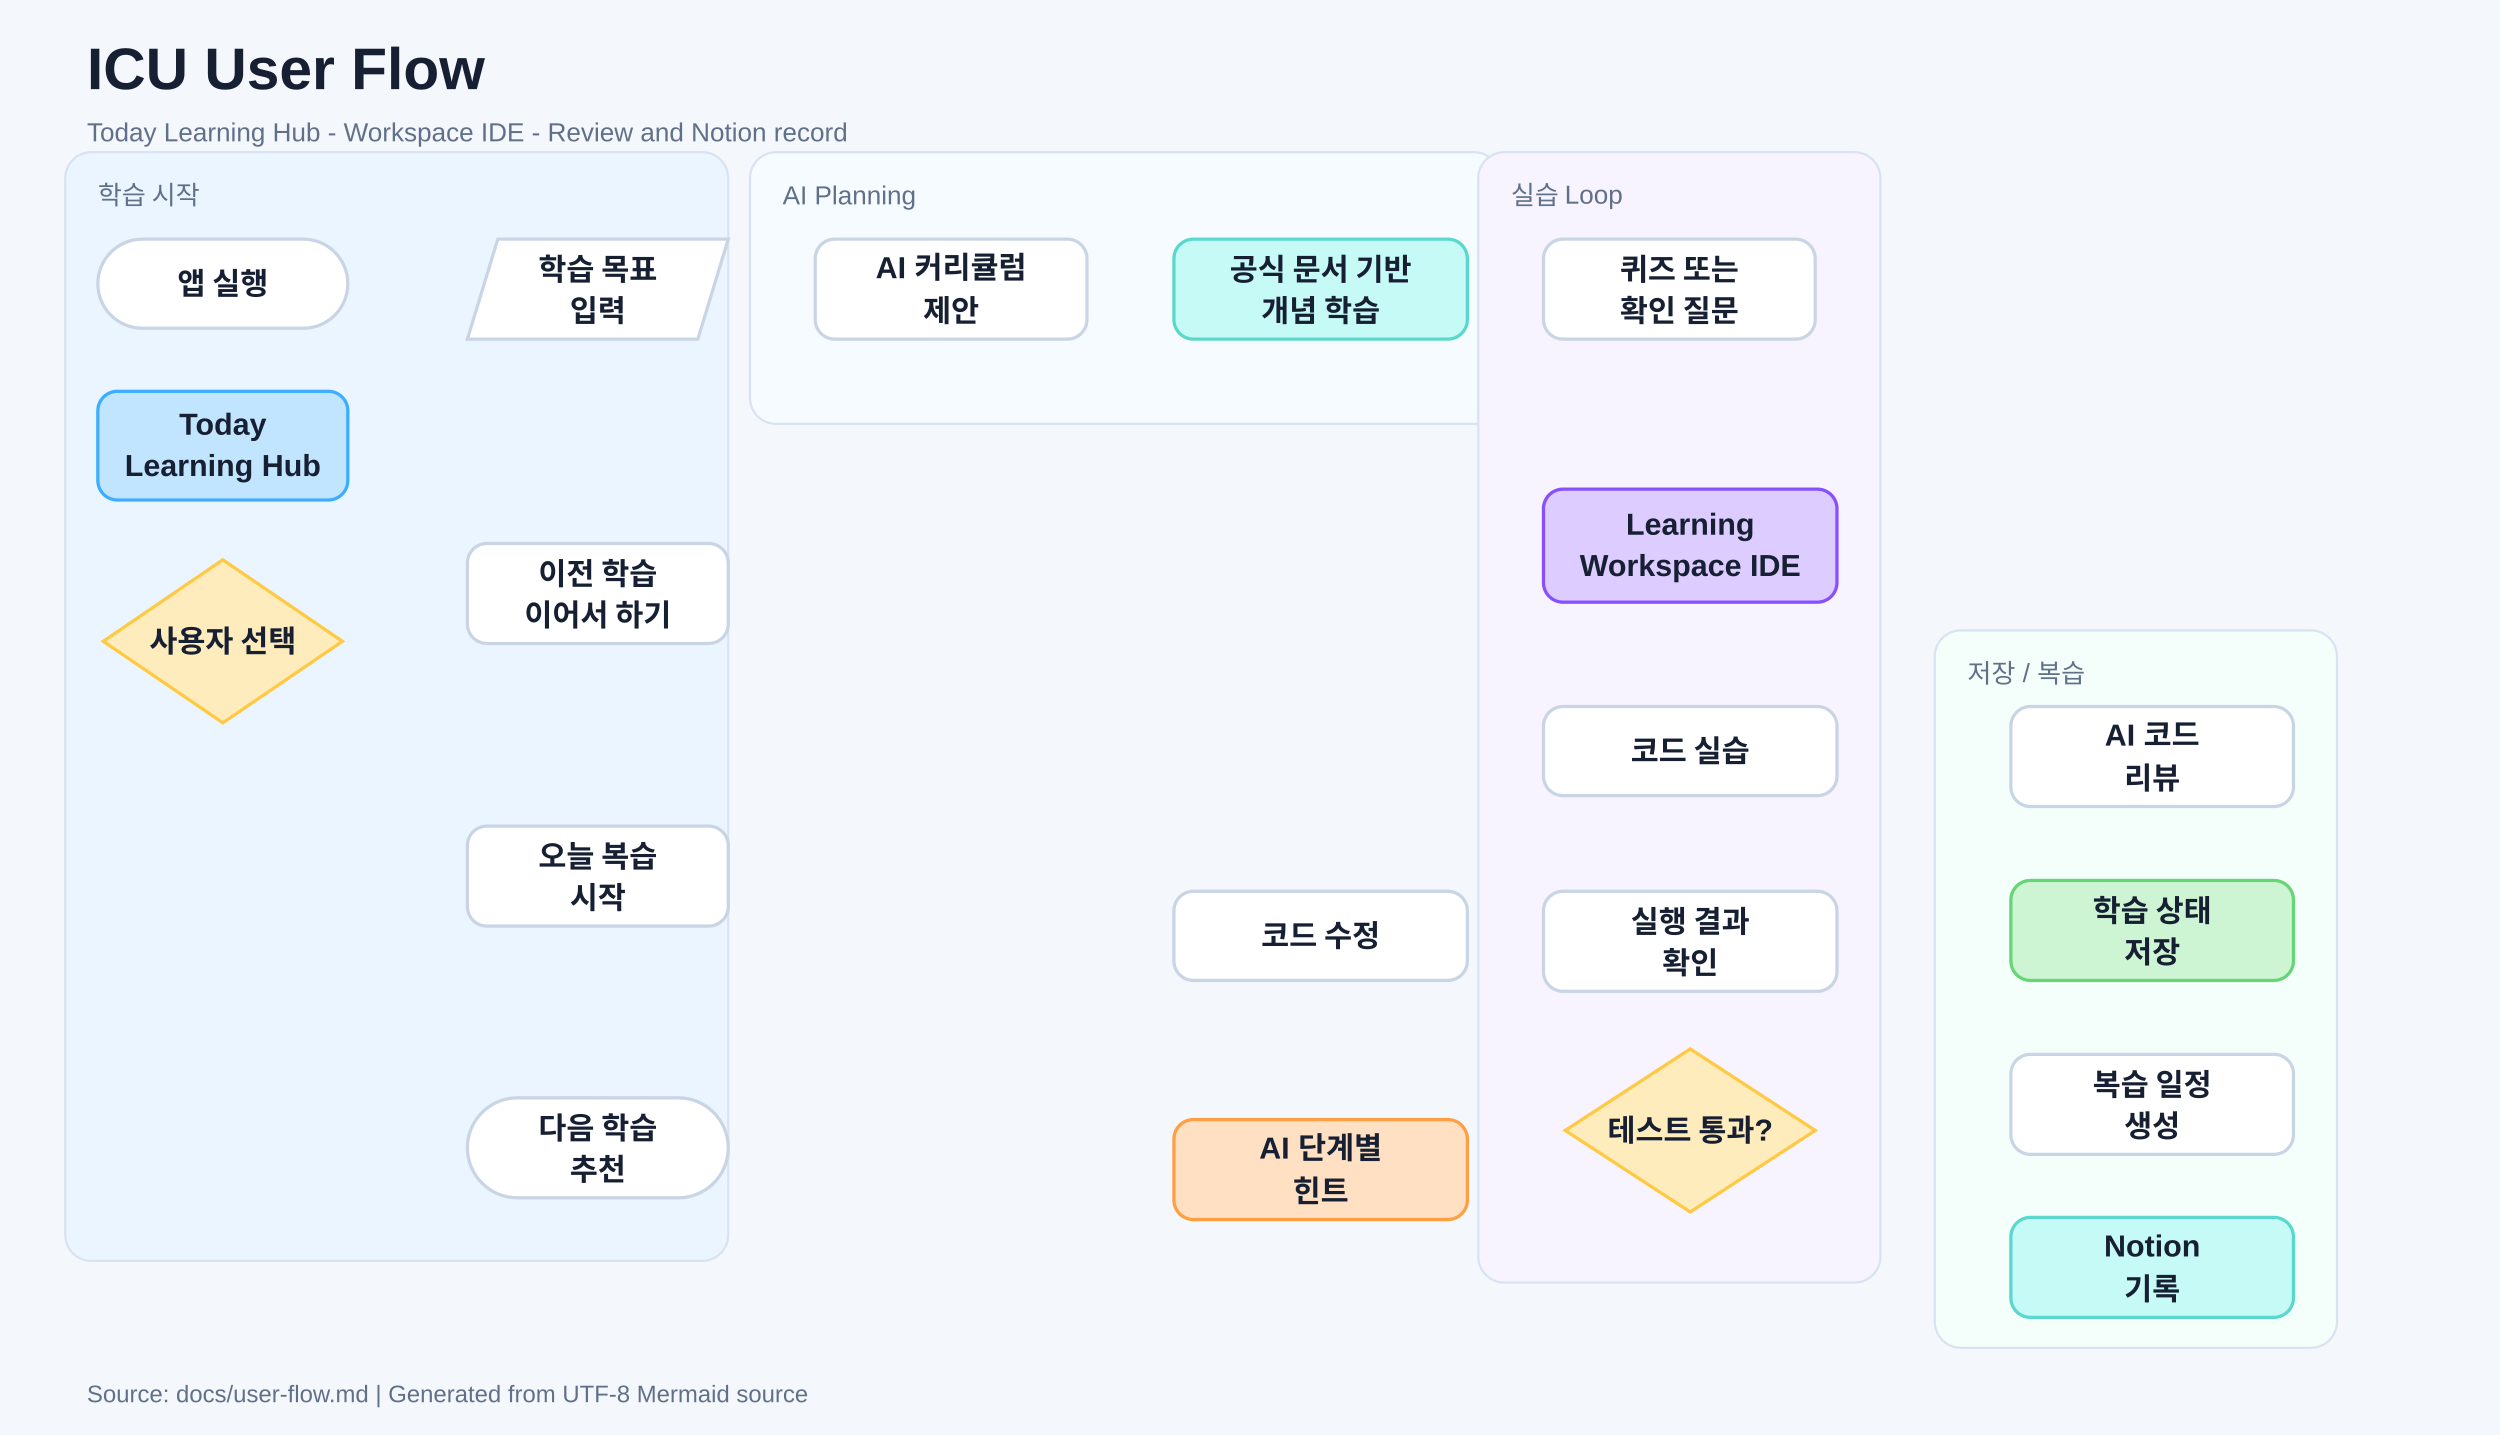
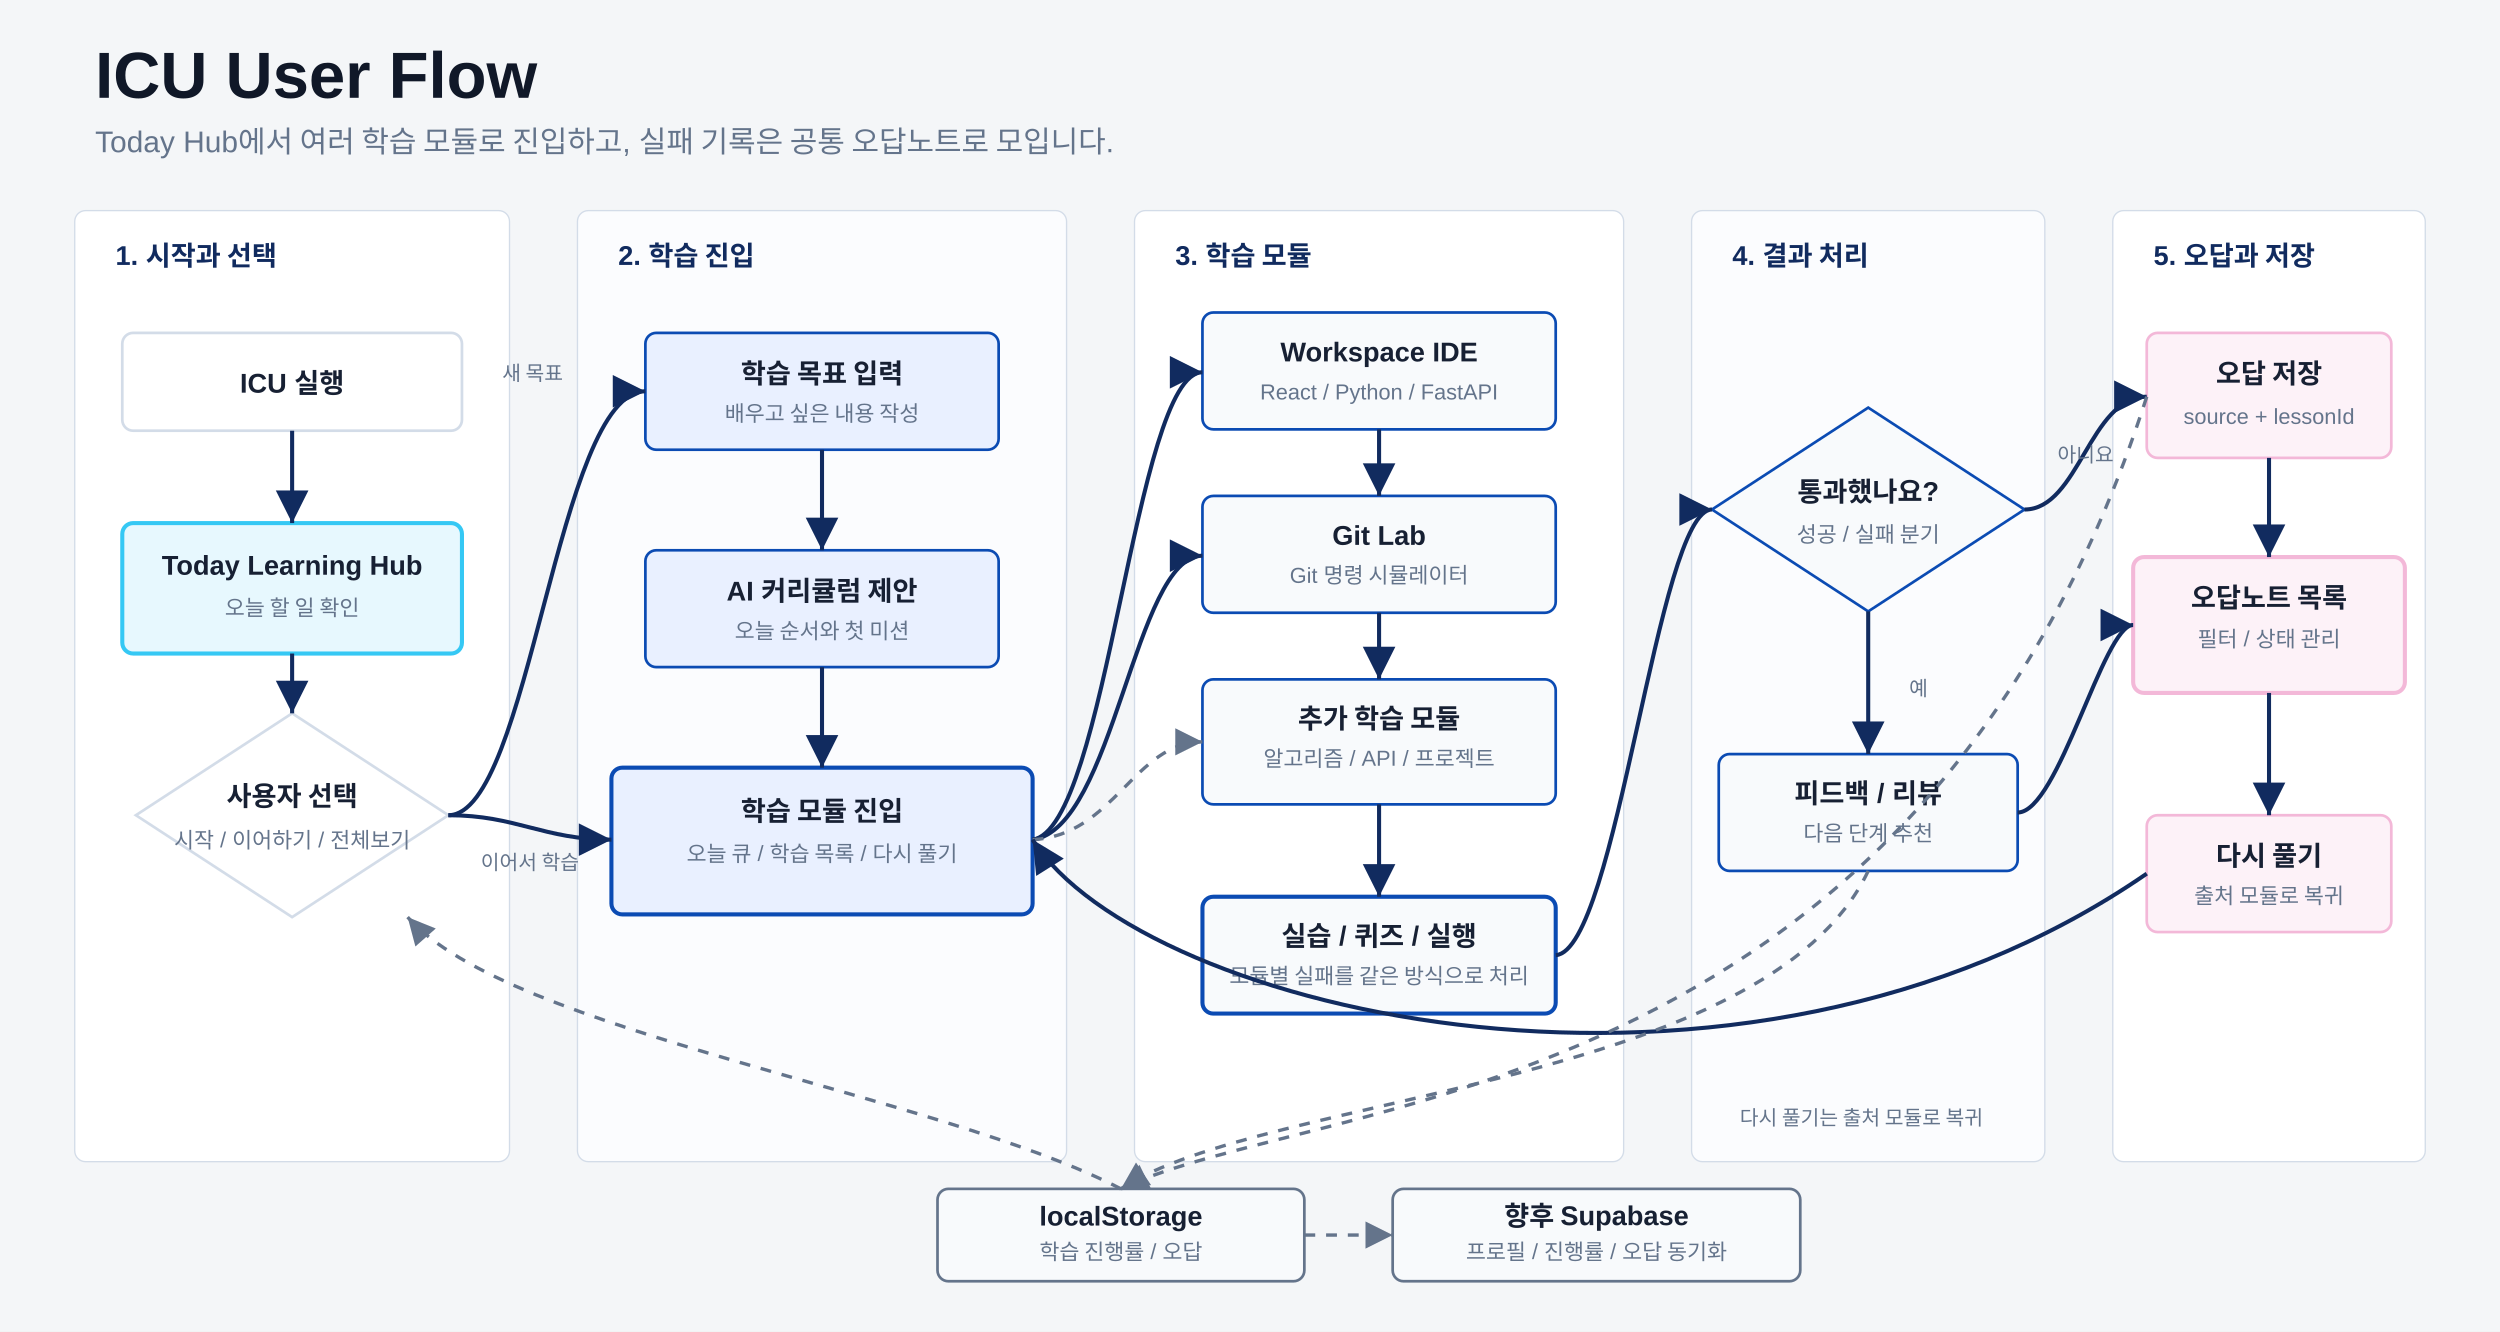
- <svg xmlns="http://www.w3.org/2000/svg" width="2300" height="1320" viewBox="0 0 2300 1320">
-   <rect width="2300" height="1320" fill="#F4F7FB" />
-   <style>text{font-family:"Malgun Gothic","Apple SD Gothic Neo",Arial,sans-serif;fill:#172033}.title{font-size:54px;font-weight:700}.sub{font-size:24px;fill:#607089}.node{font-size:28px;font-weight:700;text-anchor:middle;dominant-baseline:middle}.small{font-size:22px;fill:#607089}</style>
-   <rect x="60" y="140" width="610" height="1020" rx="24" fill="#EAF5FF" stroke="#D8E2F0" stroke-width="2" />
-   <text x="90" y="188" class="sub">학습 시작</text>
-   <rect x="690" y="140" width="690" height="250" rx="24" fill="#F6FBFF" stroke="#D8E2F0" stroke-width="2" />
-   <text x="720" y="188" class="sub">AI Planning</text>
-   <rect x="1360" y="140" width="370" height="1040" rx="24" fill="#F7F3FF" stroke="#D8E2F0" stroke-width="2" />
-   <text x="1390" y="188" class="sub">실습 Loop</text>
-   <rect x="1780" y="580" width="370" height="660" rx="24" fill="#F4FFFB" stroke="#D8E2F0" stroke-width="2" />
-   <text x="1810" y="628" class="sub">저장 / 복습</text>
-   <text x="80" y="82" class="title">ICU User Flow</text>
-   <text x="80" y="130" class="sub">Today Learning Hub - Workspace IDE - Review and Notion record</text>
-   <rect x="90" y="220" width="230" height="82" rx="41" fill="#FFFFFF" stroke="#C9D5E5" stroke-width="3" />
-   <text x="205.0" y="261.0" class="node">앱 실행</text>
-   <rect x="90" y="360" width="230" height="100" rx="18" fill="#C2E5FF" stroke="#3DADFF" stroke-width="3" />
-   <text x="205.0" y="392.0" class="node">Today</text>
-   <text x="205.0" y="430.0" class="node">Learning Hub</text>
-   <polygon points="205,515.0 315.0,590 205,665.0 95.0,590" fill="#FFECBD" stroke="#FFC943" stroke-width="3" />
-   <text x="205.0" y="590.0" class="node">사용자 선택</text>
-   <polygon points="458,220 670,220 642,312 430,312" fill="#FFFFFF" stroke="#C9D5E5" stroke-width="3" />
-   <text x="550.0" y="248.0" class="node">학습 목표</text>
-   <text x="550.0" y="286.0" class="node">입력</text>
-   <rect x="430" y="500" width="240" height="92" rx="18" fill="#FFFFFF" stroke="#C9D5E5" stroke-width="3" />
-   <text x="550.0" y="528.0" class="node">이전 학습</text>
-   <text x="550.0" y="566.0" class="node">이어서 하기</text>
-   <rect x="430" y="760" width="240" height="92" rx="18" fill="#FFFFFF" stroke="#C9D5E5" stroke-width="3" />
-   <text x="550.0" y="788.0" class="node">오늘 복습</text>
-   <text x="550.0" y="826.0" class="node">시작</text>
-   <rect x="750" y="220" width="250" height="92" rx="18" fill="#FFFFFF" stroke="#C9D5E5" stroke-width="3" />
-   <text x="875.0" y="248.0" class="node">AI 커리큘럼</text>
-   <text x="875.0" y="286.0" class="node">제안</text>
-   <rect x="1080" y="220" width="270" height="92" rx="18" fill="#C6FAF6" stroke="#5AD8CC" stroke-width="3" />
-   <text x="1215.0" y="248.0" class="node">공식 문서 기반</text>
-   <text x="1215.0" y="286.0" class="node">개념 학습</text>
-   <rect x="1420" y="220" width="250" height="92" rx="18" fill="#FFFFFF" stroke="#C9D5E5" stroke-width="3" />
-   <text x="1545.0" y="248.0" class="node">퀴즈 또는</text>
-   <text x="1545.0" y="286.0" class="node">확인 질문</text>
-   <rect x="1420" y="450" width="270" height="104" rx="18" fill="#DCCCFF" stroke="#874FFF" stroke-width="3" />
-   <text x="1555.0" y="484.0" class="node">Learning</text>
-   <text x="1555.0" y="522.0" class="node">Workspace IDE</text>
-   <rect x="1420" y="650" width="270" height="82" rx="18" fill="#FFFFFF" stroke="#C9D5E5" stroke-width="3" />
-   <text x="1555.0" y="691.0" class="node">코드 실습</text>
-   <rect x="1420" y="820" width="270" height="92" rx="18" fill="#FFFFFF" stroke="#C9D5E5" stroke-width="3" />
-   <text x="1555.0" y="848.0" class="node">실행 결과</text>
-   <text x="1555.0" y="886.0" class="node">확인</text>
-   <polygon points="1555,965.0 1670.0,1040 1555,1115.0 1440.0,1040" fill="#FFECBD" stroke="#FFC943" stroke-width="3" />
-   <text x="1555.0" y="1040.0" class="node">테스트 통과?</text>
-   <rect x="1080" y="1030" width="270" height="92" rx="18" fill="#FFE0C2" stroke="#FF9E42" stroke-width="3" />
-   <text x="1215.0" y="1058.0" class="node">AI 단계별</text>
-   <text x="1215.0" y="1096.0" class="node">힌트</text>
-   <rect x="1080" y="820" width="270" height="82" rx="18" fill="#FFFFFF" stroke="#C9D5E5" stroke-width="3" />
-   <text x="1215.0" y="861.0" class="node">코드 수정</text>
-   <rect x="1850" y="650" width="260" height="92" rx="18" fill="#FFFFFF" stroke="#C9D5E5" stroke-width="3" />
-   <text x="1980.0" y="678.0" class="node">AI 코드</text>
-   <text x="1980.0" y="716.0" class="node">리뷰</text>
-   <rect x="1850" y="810" width="260" height="92" rx="18" fill="#CDF4D3" stroke="#66D575" stroke-width="3" />
-   <text x="1980.0" y="838.0" class="node">학습 상태</text>
-   <text x="1980.0" y="876.0" class="node">저장</text>
-   <rect x="1850" y="970" width="260" height="92" rx="18" fill="#FFFFFF" stroke="#C9D5E5" stroke-width="3" />
-   <text x="1980.0" y="998.0" class="node">복습 일정</text>
-   <text x="1980.0" y="1036.0" class="node">생성</text>
-   <rect x="1850" y="1120" width="260" height="92" rx="18" fill="#C6FAF6" stroke="#5AD8CC" stroke-width="3" />
-   <text x="1980.0" y="1148.0" class="node">Notion</text>
-   <text x="1980.0" y="1186.0" class="node">기록</text>
-   <rect x="430" y="1010" width="240" height="92" rx="46" fill="#FFFFFF" stroke="#C9D5E5" stroke-width="3" />
-   <text x="550.0" y="1038.0" class="node">다음 학습</text>
-   <text x="550.0" y="1076.0" class="node">추천</text>
-   <text x="80" y="1290" class="small">Source: docs/user-flow.md | Generated from UTF-8 Mermaid source</text>
+ <svg xmlns="http://www.w3.org/2000/svg" width="1840" height="980" viewBox="0 0 1840 980" role="img" aria-labelledby="title desc">
+   <rect width="1840" height="980" fill="#f4f6f8" />
+   <style>
+     text{font-family:"Malgun Gothic","Apple SD Gothic Neo",Arial,sans-serif;fill:#172033}
+     .title{font-size:48px;font-weight:800;fill:#101828}
+     .subtitle{font-size:22px;fill:#64748b}
+     .laneTitle{font-size:20px;font-weight:700;fill:#112b5f}
+     .nodeText{font-size:20px;font-weight:700;text-anchor:middle}
+     .nodeSub{font-size:16px;fill:#64748b;text-anchor:middle}
+     .small{font-size:15px;fill:#64748b;text-anchor:middle}
+     .arrow{stroke:#112b5f;stroke-width:3;fill:none;marker-end:url(#arrow)}
+     .softArrow{stroke:#64748b;stroke-width:2.5;fill:none;stroke-dasharray:8 8;marker-end:url(#softArrow)}
+     .entry{fill:#ffffff;stroke:#d3dce8}
+     .hub{fill:#e7f8fe;stroke:#35c8f4}
+     .primary{fill:#e9f0ff;stroke:#0b4bb3}
+     .module{fill:#f8fafc;stroke:#0b4bb3}
+     .review{fill:#fff3e8;stroke:#ff8a1c}
+     .mistake{fill:#fdf2f8;stroke:#f3b8d8}
+     .store{fill:#f8fafc;stroke:#64748b}
+   </style>
+   <defs>
+     <marker id="arrow" markerWidth="12" markerHeight="12" refX="10" refY="6" orient="auto">
+       <path d="M2,2 L10,6 L2,10 Z" fill="#112b5f" />
+     </marker>
+     <marker id="softArrow" markerWidth="12" markerHeight="12" refX="10" refY="6" orient="auto">
+       <path d="M2,2 L10,6 L2,10 Z" fill="#64748b" />
+     </marker>
+   </defs>
+   <text x="70" y="72" class="title">ICU User Flow</text>
+   <text x="70" y="112" class="subtitle">Today Hub에서 여러 학습 모듈로 진입하고, 실패 기록은 공통 오답노트로 모입니다.</text>
+   <rect x="55" y="155" width="320" height="700" rx="8" fill="#ffffff" stroke="#d3dce8" />
+   <text x="85" y="195" class="laneTitle">1. 시작과 선택</text>
+   <rect x="90" y="245" width="250" height="72" rx="8" class="entry" stroke-width="2" />
+   <text x="215" y="289" class="nodeText">ICU 실행</text>
+   <rect x="90" y="385" width="250" height="96" rx="8" class="hub" stroke-width="3" />
+   <text x="215" y="423" class="nodeText">Today Learning Hub</text>
+   <text x="215" y="453" class="nodeSub">오늘 할 일 확인</text>
+   <path d="M215 525 L330 600 L215 675 L100 600 Z" class="entry" stroke-width="2" />
+   <text x="215" y="593" class="nodeText">사용자 선택</text>
+   <text x="215" y="624" class="nodeSub">시작 / 이어하기 / 전체보기</text>
+   <rect x="425" y="155" width="360" height="700" rx="8" fill="#fbfcfe" stroke="#d3dce8" />
+   <text x="455" y="195" class="laneTitle">2. 학습 진입</text>
+   <rect x="475" y="245" width="260" height="86" rx="8" class="primary" stroke-width="2" />
+   <text x="605" y="282" class="nodeText">학습 목표 입력</text>
+   <text x="605" y="310" class="nodeSub">배우고 싶은 내용 작성</text>
+   <rect x="475" y="405" width="260" height="86" rx="8" class="primary" stroke-width="2" />
+   <text x="605" y="442" class="nodeText">AI 커리큘럼 제안</text>
+   <text x="605" y="470" class="nodeSub">오늘 순서와 첫 미션</text>
+   <rect x="450" y="565" width="310" height="108" rx="8" class="primary" stroke-width="3" />
+   <text x="605" y="604" class="nodeText">학습 모듈 진입</text>
+   <text x="605" y="634" class="nodeSub">오늘 큐 / 학습 목록 / 다시 풀기</text>
+   <rect x="835" y="155" width="360" height="700" rx="8" fill="#ffffff" stroke="#d3dce8" />
+   <text x="865" y="195" class="laneTitle">3. 학습 모듈</text>
+   <rect x="885" y="230" width="260" height="86" rx="8" class="module" stroke-width="2" />
+   <text x="1015" y="266" class="nodeText">Workspace IDE</text>
+   <text x="1015" y="294" class="nodeSub">React / Python / FastAPI</text>
+   <rect x="885" y="365" width="260" height="86" rx="8" class="module" stroke-width="2" />
+   <text x="1015" y="401" class="nodeText">Git Lab</text>
+   <text x="1015" y="429" class="nodeSub">Git 명령 시뮬레이터</text>
+   <rect x="885" y="500" width="260" height="92" rx="8" class="module" stroke-width="2" />
+   <text x="1015" y="536" class="nodeText">추가 학습 모듈</text>
+   <text x="1015" y="564" class="nodeSub">알고리즘 / API / 프로젝트</text>
+   <rect x="885" y="660" width="260" height="86" rx="8" class="module" stroke-width="3" />
+   <text x="1015" y="696" class="nodeText">실습 / 퀴즈 / 실행</text>
+   <text x="1015" y="724" class="nodeSub">모듈별 실패를 같은 방식으로 처리</text>
+   <rect x="1245" y="155" width="260" height="700" rx="8" fill="#fbfcfe" stroke="#d3dce8" />
+   <text x="1275" y="195" class="laneTitle">4. 결과 처리</text>
+   <path d="M1375 300 L1490 375 L1375 450 L1260 375 Z" class="module" stroke-width="2" />
+   <text x="1375" y="369" class="nodeText">통과했나요?</text>
+   <text x="1375" y="399" class="nodeSub">성공 / 실패 분기</text>
+   <rect x="1265" y="555" width="220" height="86" rx="8" class="module" stroke-width="2" />
+   <text x="1375" y="591" class="nodeText">피드백 / 리뷰</text>
+   <text x="1375" y="619" class="nodeSub">다음 단계 추천</text>
+   <rect x="1555" y="155" width="230" height="700" rx="8" fill="#ffffff" stroke="#d3dce8" />
+   <text x="1585" y="195" class="laneTitle">5. 오답과 저장</text>
+   <rect x="1580" y="245" width="180" height="92" rx="8" class="mistake" stroke-width="2" />
+   <text x="1670" y="282" class="nodeText">오답 저장</text>
+   <text x="1670" y="312" class="nodeSub">source + lessonId</text>
+   <rect x="1570" y="410" width="200" height="100" rx="8" class="mistake" stroke-width="3" />
+   <text x="1670" y="447" class="nodeText">오답노트 목록</text>
+   <text x="1670" y="476" class="nodeSub">필터 / 상태 관리</text>
+   <rect x="1580" y="600" width="180" height="86" rx="8" class="mistake" stroke-width="2" />
+   <text x="1670" y="637" class="nodeText">다시 풀기</text>
+   <text x="1670" y="665" class="nodeSub">출처 모듈로 복귀</text>
+   <rect x="690" y="875" width="270" height="68" rx="8" class="store" stroke-width="2" />
+   <text x="825" y="902" class="nodeText">localStorage</text>
+   <text x="825" y="927" class="nodeSub">학습 진행률 / 오답</text>
+   <rect x="1025" y="875" width="300" height="68" rx="8" class="store" stroke-width="2" />
+   <text x="1175" y="902" class="nodeText">향후 Supabase</text>
+   <text x="1175" y="927" class="nodeSub">프로필 / 진행률 / 오답 동기화</text>
+   <path d="M215 317 C215 345 215 355 215 385" class="arrow" />
+   <path d="M215 481 C215 505 215 505 215 525" class="arrow" />
+   <path d="M330 600 C390 600 410 288 475 288" class="arrow" />
+   <text x="392" y="280" class="small">새 목표</text>
+   <path d="M330 600 C380 600 400 618 450 618" class="arrow" />
+   <text x="390" y="640" class="small">이어서 학습</text>
+   <path d="M605 331 L605 405" class="arrow" />
+   <path d="M605 491 L605 565" class="arrow" />
+   <path d="M760 618 C815 610 835 274 885 274" class="arrow" />
+   <path d="M760 618 C820 610 835 409 885 409" class="arrow" />
+   <path d="M760 618 C820 615 835 546 885 546" class="softArrow" />
+   <path d="M1015 316 L1015 365" class="arrow" />
+   <path d="M1015 451 L1015 500" class="arrow" />
+   <path d="M1015 592 L1015 660" class="arrow" />
+   <path d="M1145 703 C1190 700 1220 375 1260 375" class="arrow" />
+   <path d="M1490 375 C1530 375 1538 292 1580 292" class="arrow" />
+   <text x="1535" y="340" class="small">아니요</text>
+   <path d="M1375 450 L1375 555" class="arrow" />
+   <text x="1412" y="512" class="small">예</text>
+   <path d="M1485 598 C1515 598 1548 460 1570 460" class="arrow" />
+   <path d="M1670 337 L1670 410" class="arrow" />
+   <path d="M1670 510 L1670 600" class="arrow" />
+   <path d="M1580 643 C1280 850 840 745 760 618" class="arrow" />
+   <text x="1370" y="828" class="small">다시 풀기는 출처 모듈로 복귀</text>
+   <path d="M1375 641 C1300 800 930 805 825 875" class="softArrow" />
+   <path d="M1580 292 C1410 820 970 805 825 875" class="softArrow" />
+   <path d="M960 909 L1025 909" class="softArrow" />
+   <path d="M825 875 C690 805 375 760 300 675" class="softArrow" />
</svg>
